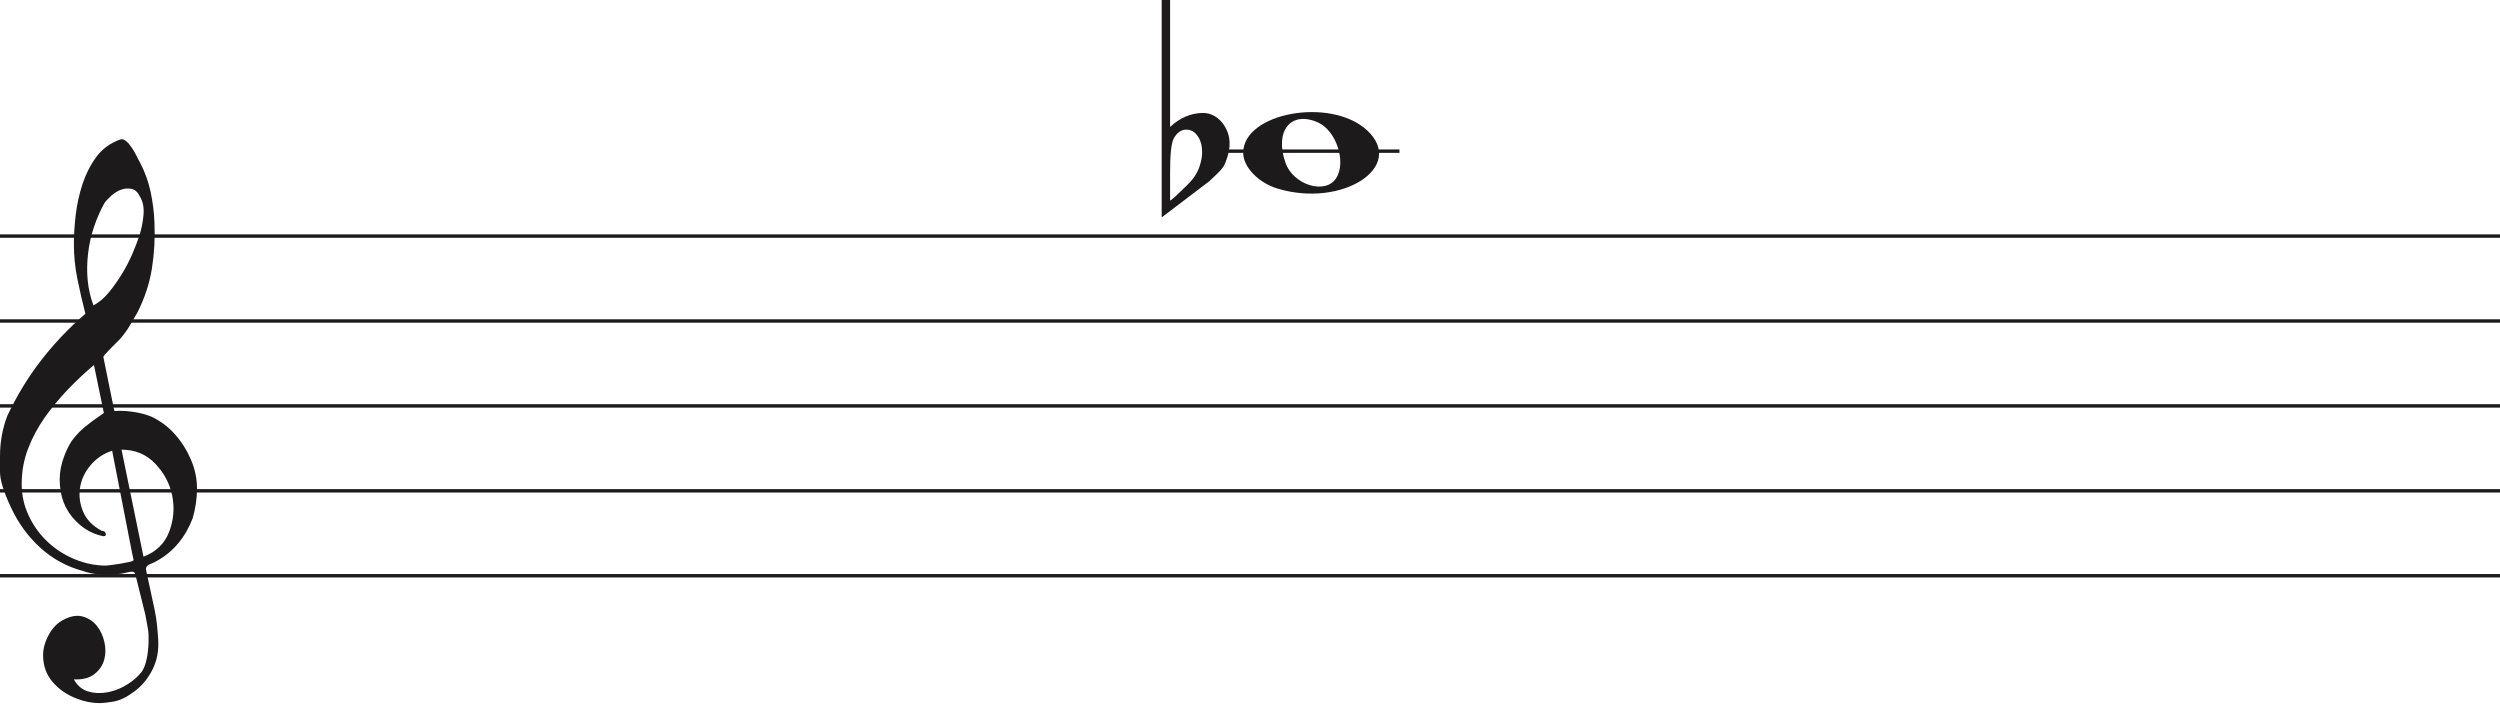
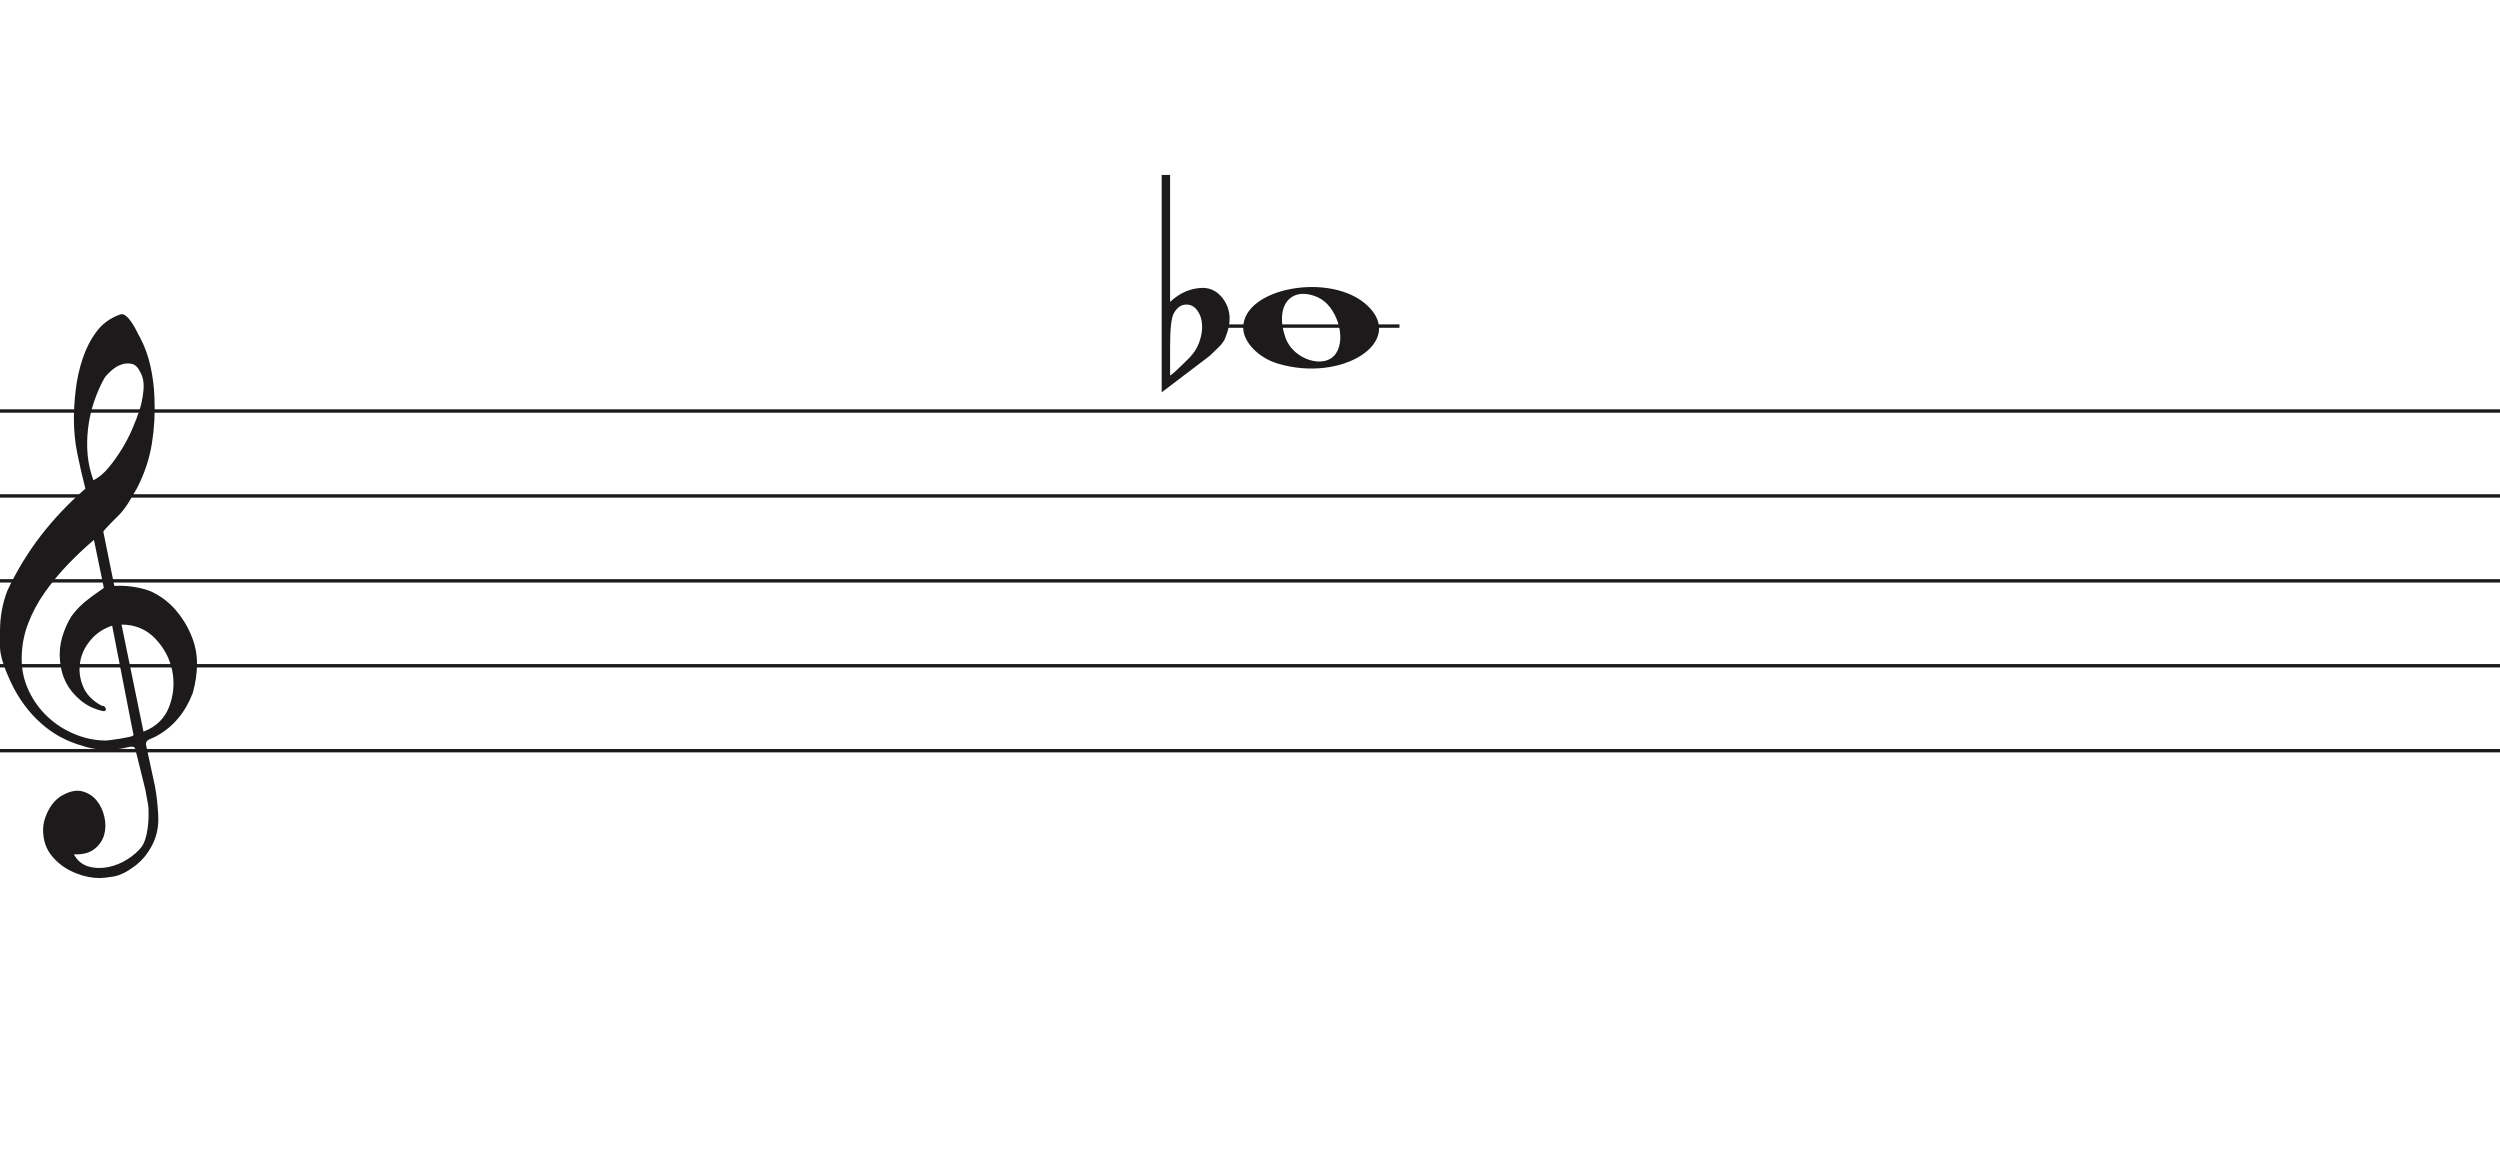
- <svg xmlns="http://www.w3.org/2000/svg" width="736" height="207" viewBox="0 0 736 207" fill="none">
+ <svg xmlns="http://www.w3.org/2000/svg" width="736" height="341" viewBox="0 -51.5 736 341" fill="none">
  <line y1="69.5" x2="736" y2="69.5" stroke="#1C1A1A" />
  <line y1="94.5" x2="736" y2="94.5" stroke="#1C1A1A" />
  <line y1="119.5" x2="736" y2="119.5" stroke="#1C1A1A" />
  <line y1="144.5" x2="736" y2="144.5" stroke="#1C1A1A" />
  <line y1="169.5" x2="736" y2="169.5" stroke="#1C1A1A" />
  <line x1="360" y1="44.5" x2="412" y2="44.5" stroke="#1C1A1A" />
  <path d="M33.02 132.694C30.445 133.54 28.317 134.969 26.636 136.981C24.955 138.991 23.93 141.188 23.562 143.57C23.195 145.951 23.497 148.306 24.469 150.635C25.441 152.964 27.266 154.843 29.946 156.272C30.576 156.272 30.97 156.537 31.128 157.066C31.285 157.595 31.049 157.859 30.419 157.859C27.844 157.33 25.585 156.245 23.641 154.605C20.016 151.588 18.02 147.698 17.652 142.935C17.442 140.553 17.665 138.251 18.322 136.028C18.979 133.805 19.885 131.767 21.041 129.914C22.459 127.957 24.14 126.263 26.084 124.834C26.189 124.728 26.491 124.49 26.991 124.12C27.49 123.749 27.976 123.405 28.448 123.088C28.921 122.77 29.63 122.267 30.576 121.579L27.66 107.448C25.086 109.618 22.538 112.012 20.016 114.632C17.495 117.252 15.209 120.018 13.16 122.929C11.111 125.84 9.47 128.923 8.235 132.178C7 135.433 6.383 138.859 6.383 142.459C6.383 145.793 7.079 148.929 8.472 151.866C9.864 154.803 11.716 157.357 14.027 159.526C16.339 161.696 19.005 163.403 22.026 164.648C25.047 165.891 28.107 166.513 31.207 166.513C31.312 166.513 31.797 166.46 32.664 166.354C33.532 166.249 34.451 166.116 35.422 165.957C36.395 165.799 37.288 165.626 38.102 165.441C38.916 165.256 39.324 165.057 39.324 164.846L38.85 162.623C36.802 152.197 34.857 142.22 33.02 132.694V132.694ZM35.777 132.376L42.239 163.893C45.97 162.464 48.491 160.016 49.804 156.55C51.118 153.083 51.419 149.564 50.71 145.991C50.001 142.419 48.334 139.256 45.706 136.504C43.08 133.752 39.77 132.376 35.777 132.376V132.376ZM27.503 89.903C29.131 89.056 30.642 87.787 32.034 86.092C33.426 84.399 34.713 82.586 35.896 80.654C37.077 78.723 38.102 76.751 38.969 74.739C39.836 72.729 40.532 70.903 41.057 69.262C41.635 67.516 42.029 65.557 42.239 63.387C42.449 61.217 42.108 59.392 41.215 57.909C40.585 56.587 39.757 55.819 38.733 55.607C37.708 55.396 36.683 55.475 35.659 55.846C34.635 56.216 33.663 56.811 32.743 57.632C31.824 58.452 31.154 59.18 30.734 59.815C29.578 61.879 28.566 64.181 27.7 66.722C26.833 69.262 26.242 71.895 25.927 74.621C25.611 77.346 25.572 79.966 25.808 82.481C26.045 84.994 26.61 87.469 27.503 89.903V89.903ZM25.139 92.364C24.245 88.871 23.457 85.444 22.774 82.083C22.091 78.723 21.75 75.269 21.75 71.723C21.75 69.13 21.934 66.285 22.302 63.189C22.669 60.093 23.339 57.076 24.311 54.138C25.283 51.201 26.623 48.568 28.33 46.24C30.038 43.91 32.309 42.217 35.147 41.158C35.409 41.053 35.672 41 35.934 41C36.302 41 36.736 41.211 37.235 41.635C37.734 42.058 38.26 42.68 38.811 43.501C39.362 44.321 39.849 45.168 40.269 46.041C40.689 46.914 41.004 47.51 41.215 47.828C42.633 50.527 43.67 53.398 44.328 56.441C44.984 59.484 45.365 62.514 45.471 65.53C45.68 70.083 45.431 74.581 44.722 79.027C44.013 83.473 42.581 87.813 40.426 92.046C39.691 93.317 38.943 94.6 38.181 95.897C37.419 97.194 36.513 98.45 35.462 99.668C35.252 99.88 34.871 100.264 34.319 100.819C33.767 101.375 33.203 101.944 32.625 102.526C32.047 103.108 31.535 103.651 31.088 104.153C30.642 104.656 30.419 104.96 30.419 105.066L33.649 120.944C33.67 121.048 35.265 120.944 35.265 120.944C38.348 120.983 41.612 121.486 44.446 122.611C47.178 123.881 49.529 125.628 51.499 127.851C53.469 130.074 55.044 132.574 56.227 135.353C57.409 138.132 58 140.95 58 143.808C58 146.665 57.579 149.577 56.739 152.54C54.585 158.151 51.144 162.305 46.416 165.004C45.89 165.322 45.141 165.68 44.17 166.076C43.198 166.473 42.817 167.095 43.027 167.942C44.288 173.708 45.141 177.676 45.589 179.85C46.035 182.024 46.364 184.829 46.573 188.265C46.783 191.551 46.218 194.507 44.879 197.152C43.539 199.807 41.74 201.961 39.481 203.624C37.222 205.297 35.16 206.269 33.295 206.569C31.429 206.86 30.155 207 29.473 207C27.109 207 24.797 206.549 22.538 205.648C19.754 204.596 17.416 202.983 15.524 200.809C13.633 198.635 12.688 195.99 12.688 192.874C12.688 190.91 13.252 188.897 14.382 186.833C15.511 184.769 16.995 183.286 18.834 182.394C20.883 181.333 22.735 181.042 24.39 181.513C26.045 181.994 27.411 182.895 28.488 184.218C29.565 185.54 30.314 187.143 30.734 189.017C31.154 190.9 31.128 192.653 30.655 194.297C30.182 195.94 29.224 197.332 27.779 198.464C26.334 199.606 24.324 200.117 21.75 200.017C22.801 201.921 24.272 203.123 26.163 203.624C28.054 204.135 29.998 204.165 31.994 203.744C33.991 203.323 35.869 202.542 37.629 201.4C39.389 200.268 40.769 199.035 41.766 197.713C42.397 196.761 42.87 195.519 43.185 193.986C43.5 192.443 43.684 190.85 43.736 189.177C43.789 187.514 43.736 186.212 43.579 185.29C43.421 184.358 43.158 182.915 42.79 180.962C41.215 174.56 40.217 170.533 39.796 168.89C39.586 168.366 39.021 168.193 38.102 168.379C37.182 168.564 36.408 168.736 35.777 168.89C31.259 169.481 27.477 169.21 24.429 168.101C19.701 166.831 15.538 164.568 11.939 161.313C8.34 158.058 5.451 154.115 3.27 149.484C1.09 144.853 0 141.334 0 138.925C0 136.518 0 134.996 0 134.361C0 130.074 0.736 126.051 2.207 122.293C4.991 116.418 8.288 111.02 12.097 106.098C15.905 101.176 20.253 96.598 25.139 92.364V92.364Z" fill="#1C1A1A" />
  <path d="M376.097 55.514C370.453 53.805 366 49.161 366 44.984C366 33.16 391.813 28.481 402.473 38.373C414 49.069 395.188 61.295 376.097 55.514H376.097ZM393.315 52.544C396.455 47.829 393.453 38.486 388.013 36.048C380.025 32.467 375.129 38.569 378.456 47.959C380.757 54.453 390.119 57.343 393.315 52.544Z" fill="#1C1A1A" />
  <path d="M344.475 0V31.091C344.475 31.091 344.475 33.186 344.475 37.378C347.332 34.693 350.537 33.317 354.091 33.252C356.313 33.252 358.217 34.202 359.804 36.101C361.2 37.869 361.93 39.834 361.994 41.995C362.057 43.698 361.645 45.662 360.756 47.889C360.439 48.806 359.74 49.788 358.661 50.836C357.836 51.622 356.979 52.441 356.091 53.292C351.394 56.829 346.697 60.398 342 64V0H344.475V0ZM352.187 39.539C351.426 38.622 350.442 38.164 349.236 38.164C347.712 38.164 346.475 39.048 345.523 40.816C344.824 42.191 344.475 45.433 344.475 50.541V58.99C344.539 59.252 346.316 57.647 349.807 54.176C351.711 52.343 352.949 50.181 353.52 47.693C353.774 46.71 353.901 45.728 353.901 44.746C353.901 42.584 353.33 40.849 352.187 39.539" fill="#1C1A1A" />
</svg>
